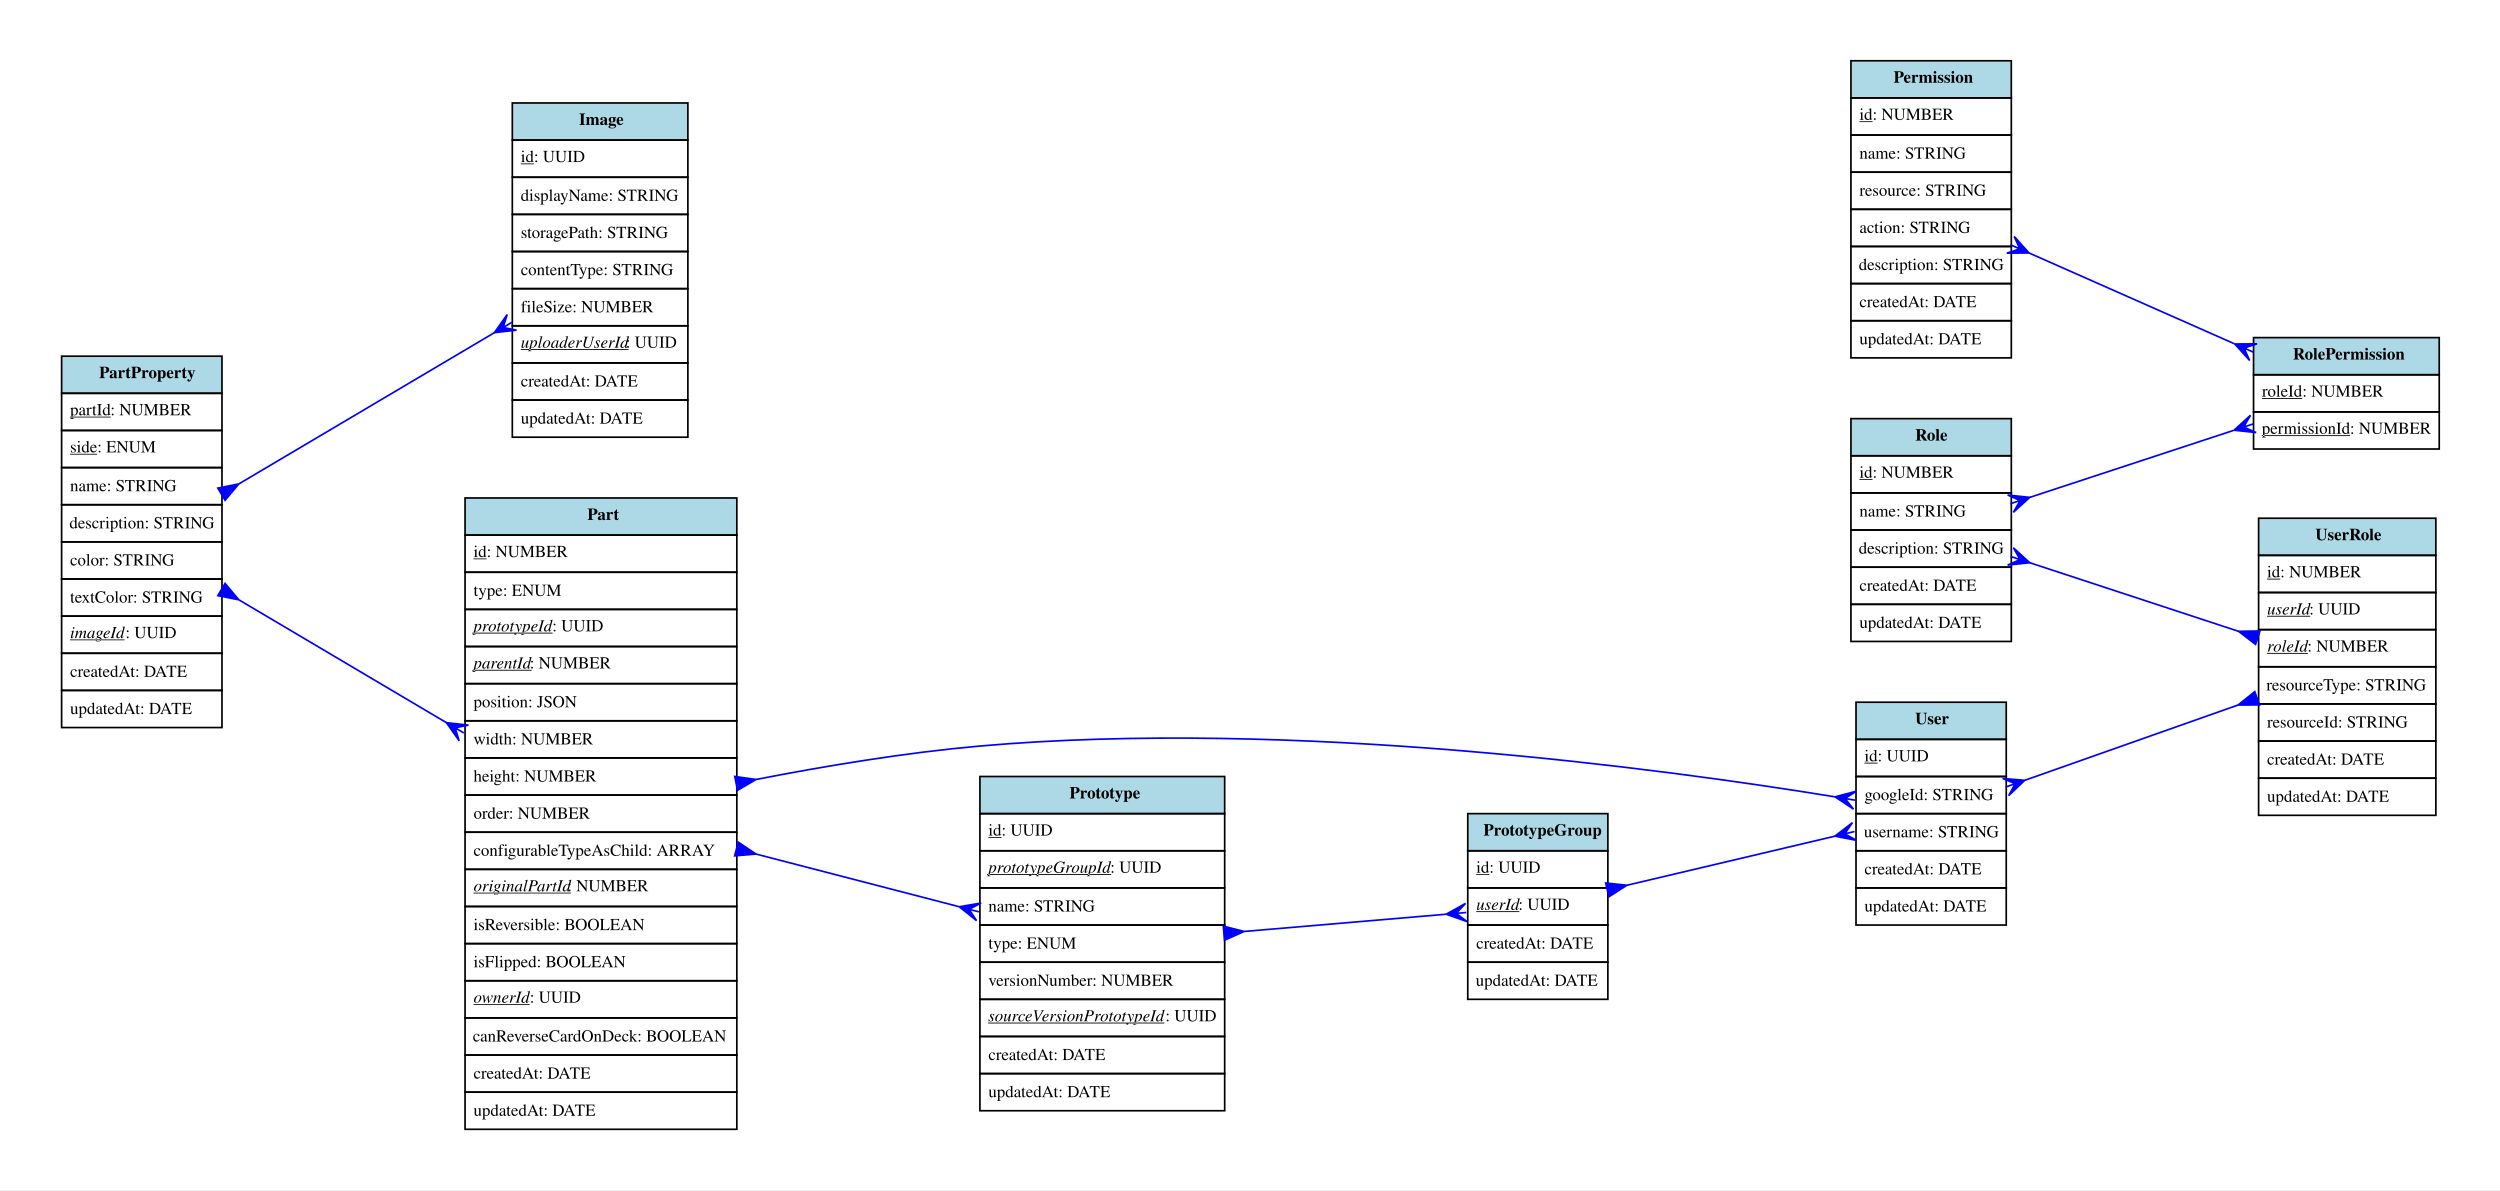
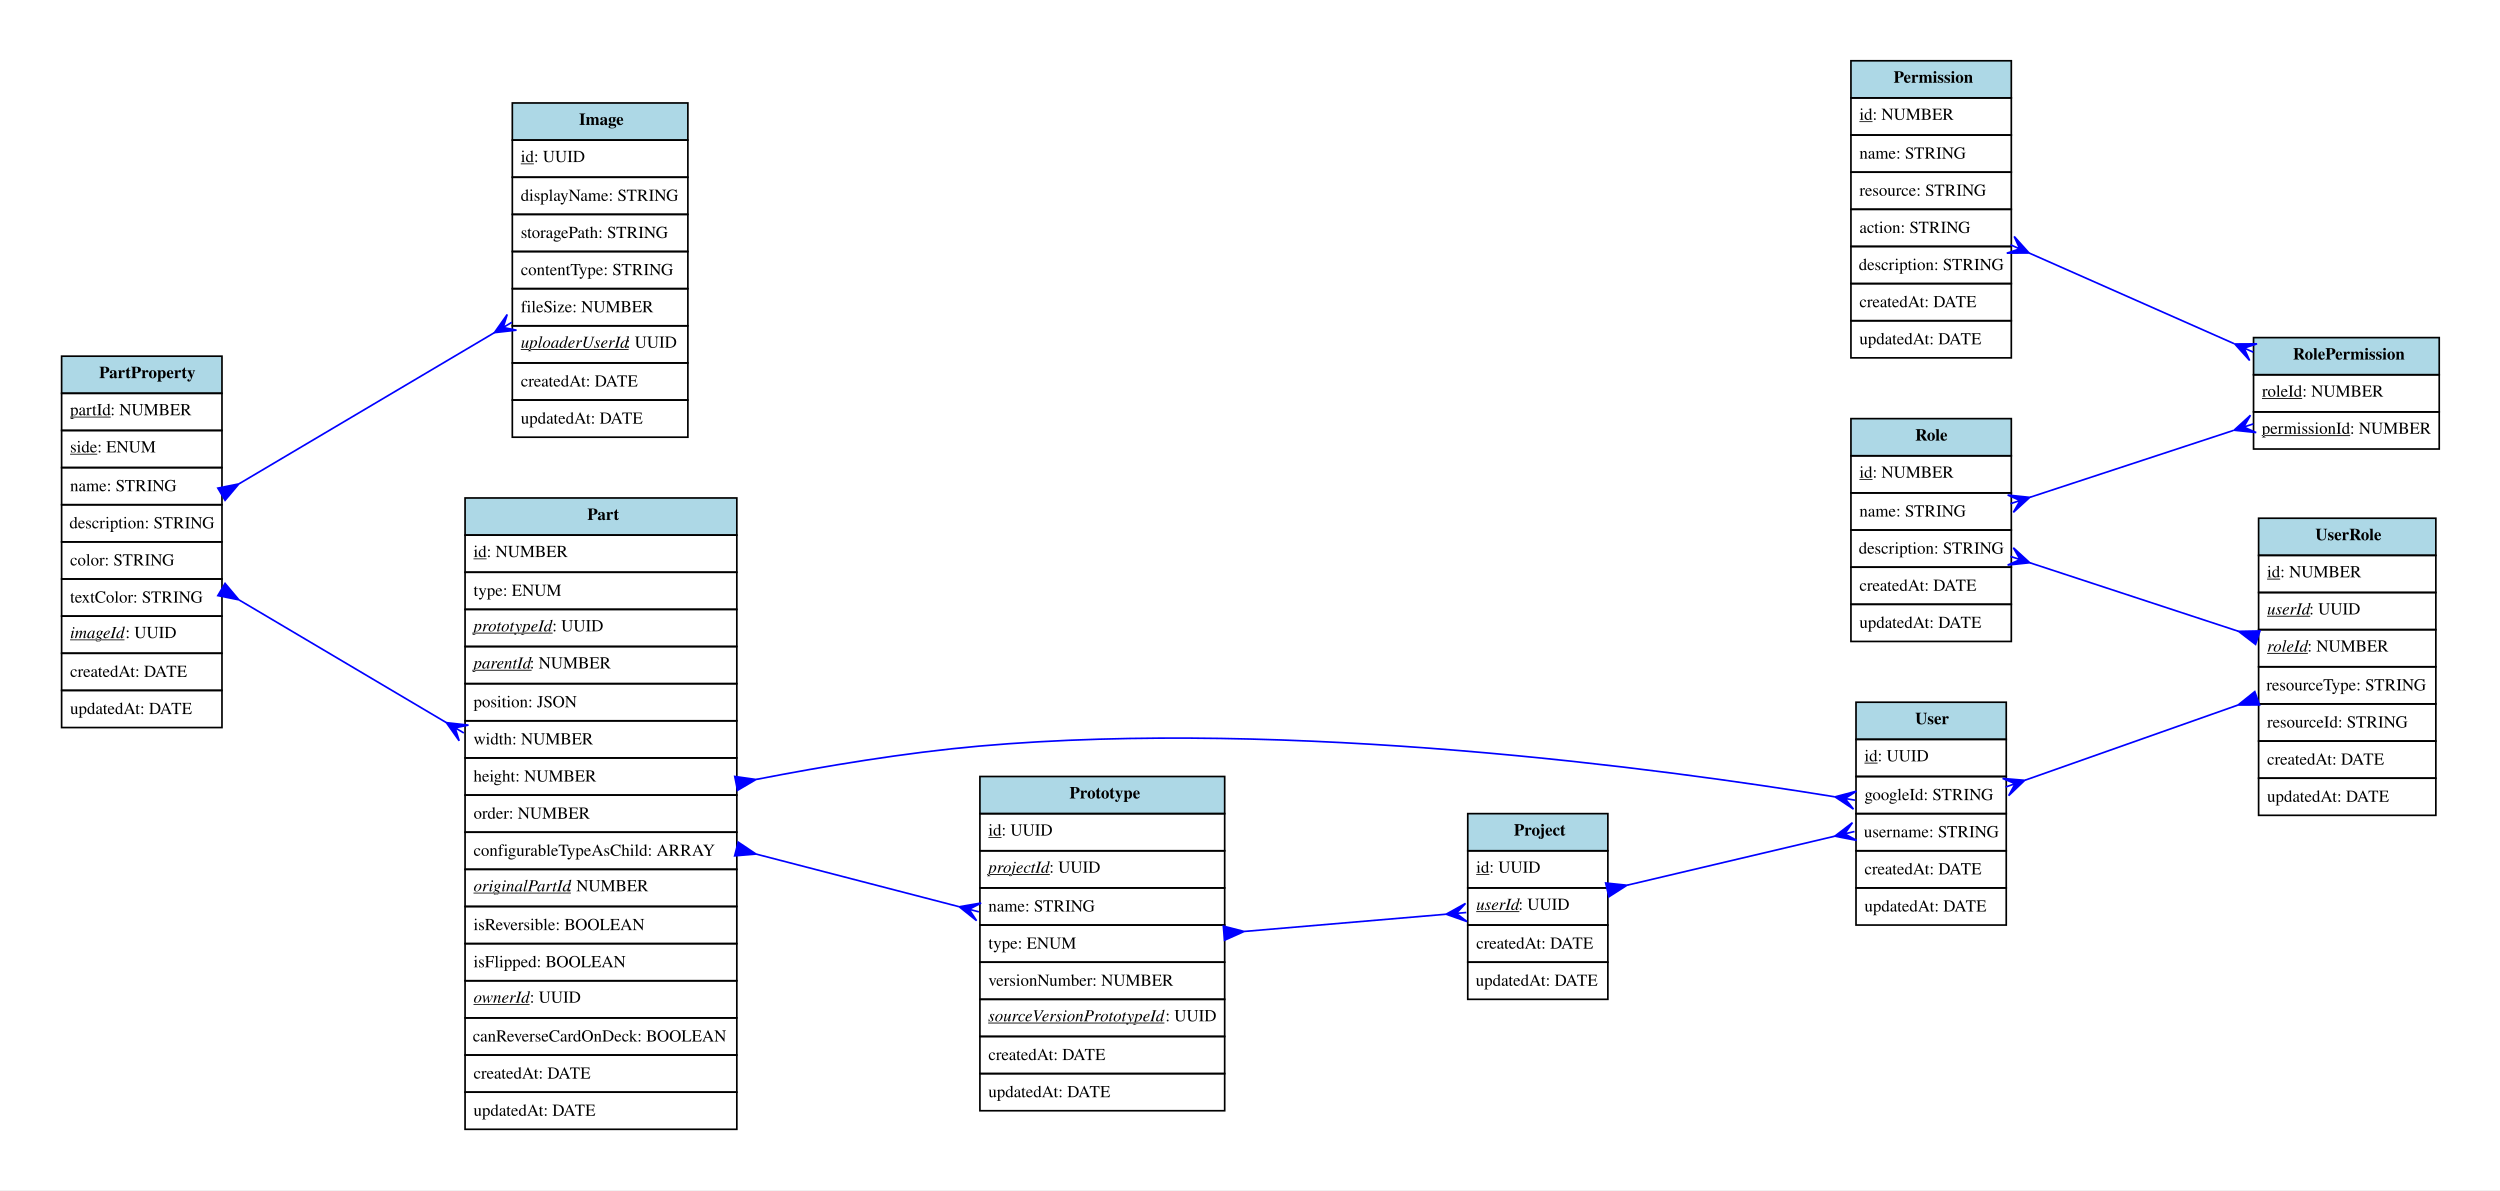
<svg xmlns="http://www.w3.org/2000/svg" width="1481pt" height="705pt" viewBox="0.00 0.00 1481.00 705.00">
  <g id="graph0" class="graph" transform="scale(1 1) rotate(0) translate(36 669)">
    <polygon fill="#ffffff" stroke="transparent" points="-36,36 -36,-669 1445,-669 1445,36 -36,36" />
    <g id="node1" class="node">
      <polygon fill="#add8e6" stroke="transparent" points="1060.5,-399 1060.5,-421 1155.5,-421 1155.5,-399 1060.5,-399" />
      <polygon fill="none" stroke="#000000" points="1060.5,-399 1060.5,-421 1155.5,-421 1155.5,-399 1060.5,-399" />
      <text text-anchor="start" x="1098.556" y="-408" font-family="Times,serif" font-weight="bold" font-size="10.00" fill="#000000">Role</text>
      <polygon fill="none" stroke="#000000" points="1060.5,-377 1060.5,-399 1155.5,-399 1155.5,-377 1060.5,-377" />
      <text text-anchor="start" x="1065.5" y="-386" font-family="Times,serif" text-decoration="underline" font-size="10.00" fill="#000000">id</text>
      <text text-anchor="start" x="1073.279" y="-386" font-family="Times,serif" font-size="10.00" fill="#000000">: NUMBER</text>
      <polygon fill="none" stroke="#000000" points="1060.5,-355 1060.5,-377 1155.5,-377 1155.5,-355 1060.5,-355" />
      <text text-anchor="start" x="1065.5" y="-363" font-family="Times,serif" font-size="10.00" fill="#000000">name: STRING</text>
      <polygon fill="none" stroke="#000000" points="1060.5,-333 1060.5,-355 1155.5,-355 1155.5,-333 1060.5,-333" />
      <text text-anchor="start" x="1065.092" y="-341" font-family="Times,serif" font-size="10.00" fill="#000000">description: STRING</text>
      <polygon fill="none" stroke="#000000" points="1060.5,-311 1060.5,-333 1155.5,-333 1155.5,-311 1060.5,-311" />
      <text text-anchor="start" x="1065.5" y="-319" font-family="Times,serif" font-size="10.00" fill="#000000">createdAt: DATE</text>
      <polygon fill="none" stroke="#000000" points="1060.5,-289 1060.5,-311 1155.5,-311 1155.5,-289 1060.5,-289" />
      <text text-anchor="start" x="1065.5" y="-297" font-family="Times,serif" font-size="10.00" fill="#000000">updatedAt: DATE</text>
    </g>
    <g id="node3" class="node">
      <polygon fill="#add8e6" stroke="transparent" points="1299,-447 1299,-469 1409,-469 1409,-447 1299,-447" />
      <polygon fill="none" stroke="#000000" points="1299,-447 1299,-469 1409,-469 1409,-447 1299,-447" />
      <text text-anchor="start" x="1322.335" y="-456" font-family="Times,serif" font-weight="bold" font-size="10.00" fill="#000000">RolePermission</text>
      <polygon fill="none" stroke="#000000" points="1299,-425 1299,-447 1409,-447 1409,-425 1299,-425" />
      <text text-anchor="start" x="1304" y="-434" font-family="Times,serif" text-decoration="underline" font-size="10.00" fill="#000000">roleId</text>
      <text text-anchor="start" x="1327.876" y="-434" font-family="Times,serif" font-size="10.00" fill="#000000">: NUMBER</text>
      <polygon fill="none" stroke="#000000" points="1299,-403 1299,-425 1409,-425 1409,-403 1299,-403" />
      <text text-anchor="start" x="1303.868" y="-412" font-family="Times,serif" text-decoration="underline" font-size="10.00" fill="#000000">permissionId</text>
      <text text-anchor="start" x="1356.08" y="-412" font-family="Times,serif" font-size="10.00" fill="#000000">: NUMBER</text>
    </g>
    <g id="edge1" class="edge">
      <path fill="none" stroke="#0000ff" d="M1166.534,-374.399C1202.795,-386.314 1249.346,-401.611 1286.988,-413.98" />
      <polygon fill="#0000ff" stroke="#0000ff" points="1166.428,-374.364 1156.714,-365.488 1160.728,-372.491 1155.028,-370.618 1155.028,-370.618 1155.028,-370.618 1160.728,-372.491 1153.342,-375.748 1166.428,-374.364 1166.428,-374.364" />
      <polygon fill="#0000ff" stroke="#0000ff" points="1287.472,-414.139 1297.187,-423.015 1293.172,-416.012 1298.872,-417.885 1298.872,-417.885 1298.872,-417.885 1293.172,-416.012 1300.558,-412.755 1287.472,-414.139 1287.472,-414.139" />
    </g>
    <g id="node5" class="node">
      <polygon fill="#add8e6" stroke="transparent" points="1302,-340 1302,-362 1407,-362 1407,-340 1302,-340" />
      <polygon fill="none" stroke="#000000" points="1302,-340 1302,-362 1407,-362 1407,-340 1302,-340" />
      <text text-anchor="start" x="1335.619" y="-349" font-family="Times,serif" font-weight="bold" font-size="10.00" fill="#000000">UserRole</text>
      <polygon fill="none" stroke="#000000" points="1302,-318 1302,-340 1407,-340 1407,-318 1302,-318" />
      <text text-anchor="start" x="1307" y="-327" font-family="Times,serif" text-decoration="underline" font-size="10.00" fill="#000000">id</text>
      <text text-anchor="start" x="1314.779" y="-327" font-family="Times,serif" font-size="10.00" fill="#000000">: NUMBER</text>
      <polygon fill="none" stroke="#000000" points="1302,-296 1302,-318 1407,-318 1407,-296 1302,-296" />
      <text text-anchor="start" x="1307" y="-305" font-family="Times,serif" font-style="italic" text-decoration="underline" font-size="10.00" fill="#000000">userId</text>
      <text text-anchor="start" x="1331.986" y="-305" font-family="Times,serif" font-size="10.00" fill="#000000">: UUID</text>
      <polygon fill="none" stroke="#000000" points="1302,-274 1302,-296 1407,-296 1407,-274 1302,-274" />
      <text text-anchor="start" x="1307" y="-283" font-family="Times,serif" font-style="italic" text-decoration="underline" font-size="10.00" fill="#000000">roleId</text>
      <text text-anchor="start" x="1330.876" y="-283" font-family="Times,serif" font-size="10.00" fill="#000000">: NUMBER</text>
      <polygon fill="none" stroke="#000000" points="1302,-252 1302,-274 1407,-274 1407,-252 1302,-252" />
      <text text-anchor="start" x="1306.602" y="-260" font-family="Times,serif" font-size="10.00" fill="#000000">resourceType: STRING</text>
      <polygon fill="none" stroke="#000000" points="1302,-230 1302,-252 1407,-252 1407,-230 1302,-230" />
      <text text-anchor="start" x="1307" y="-238" font-family="Times,serif" font-size="10.00" fill="#000000">resourceId: STRING</text>
      <polygon fill="none" stroke="#000000" points="1302,-208 1302,-230 1407,-230 1407,-208 1302,-208" />
      <text text-anchor="start" x="1307" y="-216" font-family="Times,serif" font-size="10.00" fill="#000000">createdAt: DATE</text>
      <polygon fill="none" stroke="#000000" points="1302,-186 1302,-208 1407,-208 1407,-186 1302,-186" />
      <text text-anchor="start" x="1307" y="-194" font-family="Times,serif" font-size="10.00" fill="#000000">updatedAt: DATE</text>
    </g>
    <g id="edge2" class="edge">
      <path fill="none" stroke="#0000ff" d="M1166.512,-335.608C1203.749,-323.372 1251.844,-307.568 1289.998,-295.031" />
      <polygon fill="#0000ff" stroke="#0000ff" points="1166.428,-335.636 1153.342,-334.252 1160.728,-337.509 1155.028,-339.382 1155.028,-339.382 1155.028,-339.382 1160.728,-337.509 1156.714,-344.512 1166.428,-335.636 1166.428,-335.636" />
      <polygon fill="#0000ff" stroke="#0000ff" points="1302.809,-295.243 1290.097,-294.999 1300.186,-287.262 1302.809,-295.243" />
    </g>
    <g id="node2" class="node">
      <polygon fill="#add8e6" stroke="transparent" points="1060.5,-611 1060.5,-633 1155.5,-633 1155.5,-611 1060.5,-611" />
      <polygon fill="none" stroke="#000000" points="1060.5,-611 1060.5,-633 1155.5,-633 1155.5,-611 1060.5,-611" />
      <text text-anchor="start" x="1085.779" y="-620" font-family="Times,serif" font-weight="bold" font-size="10.00" fill="#000000">Permission</text>
      <polygon fill="none" stroke="#000000" points="1060.5,-589 1060.5,-611 1155.5,-611 1155.5,-589 1060.5,-589" />
      <text text-anchor="start" x="1065.5" y="-598" font-family="Times,serif" text-decoration="underline" font-size="10.00" fill="#000000">id</text>
      <text text-anchor="start" x="1073.279" y="-598" font-family="Times,serif" font-size="10.00" fill="#000000">: NUMBER</text>
      <polygon fill="none" stroke="#000000" points="1060.5,-567 1060.5,-589 1155.5,-589 1155.5,-567 1060.5,-567" />
      <text text-anchor="start" x="1065.5" y="-575" font-family="Times,serif" font-size="10.00" fill="#000000">name: STRING</text>
      <polygon fill="none" stroke="#000000" points="1060.5,-545 1060.5,-567 1155.5,-567 1155.5,-545 1060.5,-545" />
      <text text-anchor="start" x="1065.5" y="-553" font-family="Times,serif" font-size="10.00" fill="#000000">resource: STRING</text>
      <polygon fill="none" stroke="#000000" points="1060.5,-523 1060.5,-545 1155.5,-545 1155.5,-523 1060.5,-523" />
      <text text-anchor="start" x="1065.5" y="-531" font-family="Times,serif" font-size="10.00" fill="#000000">action: STRING</text>
      <polygon fill="none" stroke="#000000" points="1060.5,-501 1060.5,-523 1155.5,-523 1155.5,-501 1060.5,-501" />
      <text text-anchor="start" x="1065.092" y="-509" font-family="Times,serif" font-size="10.00" fill="#000000">description: STRING</text>
      <polygon fill="none" stroke="#000000" points="1060.5,-479 1060.5,-501 1155.5,-501 1155.5,-479 1060.5,-479" />
      <text text-anchor="start" x="1065.5" y="-487" font-family="Times,serif" font-size="10.00" fill="#000000">createdAt: DATE</text>
      <polygon fill="none" stroke="#000000" points="1060.5,-457 1060.5,-479 1155.5,-479 1155.5,-457 1060.5,-457" />
      <text text-anchor="start" x="1065.5" y="-465" font-family="Times,serif" font-size="10.00" fill="#000000">updatedAt: DATE</text>
    </g>
    <g id="edge3" class="edge">
      <path fill="none" stroke="#0000ff" d="M1166.017,-519.124C1202.492,-502.995 1249.529,-482.196 1287.426,-465.438" />
      <polygon fill="#0000ff" stroke="#0000ff" points="1166.003,-519.131 1152.844,-519.045 1160.515,-521.557 1155.028,-523.984 1155.028,-523.984 1155.028,-523.984 1160.515,-521.557 1157.212,-528.922 1166.003,-519.131 1166.003,-519.131" />
      <polygon fill="#0000ff" stroke="#0000ff" points="1287.898,-465.23 1301.056,-465.316 1293.385,-462.803 1298.872,-460.377 1298.872,-460.377 1298.872,-460.377 1293.385,-462.803 1296.688,-455.438 1287.898,-465.23 1287.898,-465.23" />
    </g>
    <g id="node4" class="node">
      <polygon fill="#add8e6" stroke="transparent" points="1063.5,-231 1063.5,-253 1152.5,-253 1152.5,-231 1063.5,-231" />
      <polygon fill="none" stroke="#000000" points="1063.5,-231 1063.5,-253 1152.5,-253 1152.5,-231 1063.5,-231" />
      <text text-anchor="start" x="1098.562" y="-240" font-family="Times,serif" font-weight="bold" font-size="10.00" fill="#000000">User</text>
      <polygon fill="none" stroke="#000000" points="1063.5,-209 1063.5,-231 1152.5,-231 1152.5,-209 1063.5,-209" />
      <text text-anchor="start" x="1068.5" y="-218" font-family="Times,serif" text-decoration="underline" font-size="10.00" fill="#000000">id</text>
      <text text-anchor="start" x="1076.279" y="-218" font-family="Times,serif" font-size="10.00" fill="#000000">: UUID</text>
      <polygon fill="none" stroke="#000000" points="1063.5,-187 1063.5,-209 1152.5,-209 1152.5,-187 1063.5,-187" />
      <text text-anchor="start" x="1068.5" y="-195" font-family="Times,serif" font-size="10.00" fill="#000000">googleId: STRING</text>
      <polygon fill="none" stroke="#000000" points="1063.5,-165 1063.5,-187 1152.5,-187 1152.5,-165 1063.5,-165" />
      <text text-anchor="start" x="1068.151" y="-173" font-family="Times,serif" font-size="10.00" fill="#000000">username: STRING</text>
      <polygon fill="none" stroke="#000000" points="1063.5,-143 1063.5,-165 1152.5,-165 1152.5,-143 1063.5,-143" />
      <text text-anchor="start" x="1068.5" y="-151" font-family="Times,serif" font-size="10.00" fill="#000000">createdAt: DATE</text>
      <polygon fill="none" stroke="#000000" points="1063.5,-121 1063.5,-143 1152.5,-143 1152.5,-121 1063.5,-121" />
      <text text-anchor="start" x="1068.5" y="-129" font-family="Times,serif" font-size="10.00" fill="#000000">updatedAt: DATE</text>
    </g>
    <g id="edge4" class="edge">
      <path fill="none" stroke="#0000ff" d="M1163.642,-206.815C1201.13,-220.046 1250.533,-237.482 1289.615,-251.276" />
      <polygon fill="#0000ff" stroke="#0000ff" points="1163.455,-206.749 1153.937,-197.663 1157.797,-204.752 1152.139,-202.755 1152.139,-202.755 1152.139,-202.755 1157.797,-204.752 1150.342,-207.847 1163.455,-206.749 1163.455,-206.749" />
      <polygon fill="#0000ff" stroke="#0000ff" points="1299.729,-259.299 1289.811,-251.345 1302.524,-251.378 1299.729,-259.299" />
    </g>
    <g id="node6" class="node">
      <polygon fill="#add8e6" stroke="transparent" points="267.5,-586 267.5,-608 371.5,-608 371.5,-586 267.5,-586" />
      <polygon fill="none" stroke="#000000" points="267.5,-586 267.5,-608 371.5,-608 371.5,-586 267.5,-586" />
      <text text-anchor="start" x="307.007" y="-595" font-family="Times,serif" font-weight="bold" font-size="10.00" fill="#000000">Image</text>
      <polygon fill="none" stroke="#000000" points="267.5,-564 267.5,-586 371.5,-586 371.5,-564 267.5,-564" />
      <text text-anchor="start" x="272.5" y="-573" font-family="Times,serif" text-decoration="underline" font-size="10.00" fill="#000000">id</text>
      <text text-anchor="start" x="280.279" y="-573" font-family="Times,serif" font-size="10.00" fill="#000000">: UUID</text>
      <polygon fill="none" stroke="#000000" points="267.5,-542 267.5,-564 371.5,-564 371.5,-542 267.5,-542" />
      <text text-anchor="start" x="272.428" y="-550" font-family="Times,serif" font-size="10.00" fill="#000000">displayName: STRING</text>
      <polygon fill="none" stroke="#000000" points="267.5,-520 267.5,-542 371.5,-542 371.5,-520 267.5,-520" />
      <text text-anchor="start" x="272.5" y="-528" font-family="Times,serif" font-size="10.00" fill="#000000">storagePath: STRING</text>
      <polygon fill="none" stroke="#000000" points="267.5,-498 267.5,-520 371.5,-520 371.5,-498 267.5,-498" />
      <text text-anchor="start" x="272.5" y="-506" font-family="Times,serif" font-size="10.00" fill="#000000">contentType: STRING</text>
      <polygon fill="none" stroke="#000000" points="267.5,-476 267.5,-498 371.5,-498 371.5,-476 267.5,-476" />
      <text text-anchor="start" x="272.5" y="-484" font-family="Times,serif" font-size="10.00" fill="#000000">fileSize: NUMBER</text>
      <polygon fill="none" stroke="#000000" points="267.5,-454 267.5,-476 371.5,-476 371.5,-454 267.5,-454" />
      <text text-anchor="start" x="272.5" y="-463" font-family="Times,serif" font-style="italic" text-decoration="underline" font-size="10.00" fill="#000000">uploaderUserId</text>
      <text text-anchor="start" x="334.691" y="-463" font-family="Times,serif" font-size="10.00" fill="#000000">: UUID</text>
      <polygon fill="none" stroke="#000000" points="267.5,-432 267.5,-454 371.5,-454 371.5,-432 267.5,-432" />
      <text text-anchor="start" x="272.5" y="-440" font-family="Times,serif" font-size="10.00" fill="#000000">createdAt: DATE</text>
      <polygon fill="none" stroke="#000000" points="267.5,-410 267.5,-432 371.5,-432 371.5,-410 267.5,-410" />
      <text text-anchor="start" x="272.5" y="-418" font-family="Times,serif" font-size="10.00" fill="#000000">updatedAt: DATE</text>
    </g>
    <g id="node7" class="node">
      <polygon fill="#add8e6" stroke="transparent" points="833.5,-165 833.5,-187 916.5,-187 916.5,-165 833.5,-165" />
      <polygon fill="none" stroke="#000000" points="833.5,-165 833.5,-187 916.5,-187 916.5,-165 833.5,-165" />
-       <text text-anchor="start" x="842.784" y="-174" font-family="Times,serif" font-weight="bold" font-size="10.00" fill="#000000">PrototypeGroup</text>
+       <text text-anchor="start" x="860.838" y="-174" font-family="Times,serif" font-weight="bold" font-size="10.00" fill="#000000">Project</text>
      <polygon fill="none" stroke="#000000" points="833.5,-143 833.5,-165 916.5,-165 916.5,-143 833.5,-143" />
      <text text-anchor="start" x="838.5" y="-152" font-family="Times,serif" text-decoration="underline" font-size="10.00" fill="#000000">id</text>
      <text text-anchor="start" x="846.279" y="-152" font-family="Times,serif" font-size="10.00" fill="#000000">: UUID</text>
      <polygon fill="none" stroke="#000000" points="833.5,-121 833.5,-143 916.5,-143 916.5,-121 833.5,-121" />
      <text text-anchor="start" x="838.5" y="-130" font-family="Times,serif" font-style="italic" text-decoration="underline" font-size="10.00" fill="#000000">userId</text>
      <text text-anchor="start" x="863.486" y="-130" font-family="Times,serif" font-size="10.00" fill="#000000">: UUID</text>
      <polygon fill="none" stroke="#000000" points="833.5,-99 833.5,-121 916.5,-121 916.5,-99 833.5,-99" />
      <text text-anchor="start" x="838.5" y="-107" font-family="Times,serif" font-size="10.00" fill="#000000">createdAt: DATE</text>
      <polygon fill="none" stroke="#000000" points="833.5,-77 833.5,-99 916.5,-99 916.5,-77 833.5,-77" />
      <text text-anchor="start" x="838.205" y="-85" font-family="Times,serif" font-size="10.00" fill="#000000">updatedAt: DATE</text>
    </g>
    <g id="edge5" class="edge">
      <path fill="none" stroke="#0000ff" d="M928.026,-144.635C964.788,-153.313 1013.51,-164.814 1050.913,-173.643" />
      <polygon fill="#0000ff" stroke="#0000ff" points="917.121,-137.745 927.835,-144.59 915.191,-145.921 917.121,-137.745" />
      <polygon fill="#0000ff" stroke="#0000ff" points="1050.95,-173.651 1061.389,-181.664 1056.79,-175.03 1062.629,-176.408 1062.629,-176.408 1062.629,-176.408 1056.79,-175.03 1063.87,-171.153 1050.95,-173.651 1050.95,-173.651" />
    </g>
    <g id="node8" class="node">
      <polygon fill="#add8e6" stroke="transparent" points="544.5,-187 544.5,-209 689.5,-209 689.5,-187 544.5,-187" />
      <polygon fill="none" stroke="#000000" points="544.5,-187 544.5,-209 689.5,-209 689.5,-187 544.5,-187" />
      <text text-anchor="start" x="597.558" y="-196" font-family="Times,serif" font-weight="bold" font-size="10.00" fill="#000000">Prototype</text>
      <polygon fill="none" stroke="#000000" points="544.5,-165 544.5,-187 689.5,-187 689.5,-165 544.5,-165" />
      <text text-anchor="start" x="549.5" y="-174" font-family="Times,serif" text-decoration="underline" font-size="10.00" fill="#000000">id</text>
      <text text-anchor="start" x="557.279" y="-174" font-family="Times,serif" font-size="10.00" fill="#000000">: UUID</text>
      <polygon fill="none" stroke="#000000" points="544.5,-143 544.5,-165 689.5,-165 689.5,-143 544.5,-143" />
-       <text text-anchor="start" x="549.5" y="-152" font-family="Times,serif" font-style="italic" text-decoration="underline" font-size="10.00" fill="#000000">prototypeGroupId</text>
-       <text text-anchor="start" x="621.703" y="-152" font-family="Times,serif" font-size="10.00" fill="#000000">: UUID</text>
+       <text text-anchor="start" x="549.5" y="-152" font-family="Times,serif" font-style="italic" text-decoration="underline" font-size="10.00" fill="#000000">projectId</text>
+       <text text-anchor="start" x="585.594" y="-152" font-family="Times,serif" font-size="10.00" fill="#000000">: UUID</text>
      <polygon fill="none" stroke="#000000" points="544.5,-121 544.5,-143 689.5,-143 689.5,-121 544.5,-121" />
      <text text-anchor="start" x="549.5" y="-129" font-family="Times,serif" font-size="10.00" fill="#000000">name: STRING</text>
      <polygon fill="none" stroke="#000000" points="544.5,-99 544.5,-121 689.5,-121 689.5,-99 544.5,-99" />
      <text text-anchor="start" x="549.5" y="-107" font-family="Times,serif" font-size="10.00" fill="#000000">type: ENUM</text>
      <polygon fill="none" stroke="#000000" points="544.5,-77 544.5,-99 689.5,-99 689.5,-77 544.5,-77" />
      <text text-anchor="start" x="549.5" y="-85" font-family="Times,serif" font-size="10.00" fill="#000000">versionNumber: NUMBER</text>
      <polygon fill="none" stroke="#000000" points="544.5,-55 544.5,-77 689.5,-77 689.5,-55 544.5,-55" />
      <text text-anchor="start" x="549.385" y="-64" font-family="Times,serif" font-style="italic" text-decoration="underline" font-size="10.00" fill="#000000">sourceVersionPrototypeId</text>
      <text text-anchor="start" x="654.35" y="-64" font-family="Times,serif" font-size="10.00" fill="#000000">: UUID</text>
      <polygon fill="none" stroke="#000000" points="544.5,-33 544.5,-55 689.5,-55 689.5,-33 544.5,-33" />
      <text text-anchor="start" x="549.5" y="-41" font-family="Times,serif" font-size="10.00" fill="#000000">createdAt: DATE</text>
      <polygon fill="none" stroke="#000000" points="544.5,-11 544.5,-33 689.5,-33 689.5,-11 544.5,-11" />
      <text text-anchor="start" x="549.5" y="-19" font-family="Times,serif" font-size="10.00" fill="#000000">updatedAt: DATE</text>
    </g>
    <g id="edge6" class="edge">
      <path fill="none" stroke="#0000ff" d="M701.252,-117.227C740.491,-120.573 785.943,-124.449 820.446,-127.391" />
      <polygon fill="#0000ff" stroke="#0000ff" points="689.411,-112.002 701.011,-117.206 688.697,-120.372 689.411,-112.002" />
      <polygon fill="#0000ff" stroke="#0000ff" points="820.673,-127.41 832.171,-133.81 826.652,-127.92 832.63,-128.43 832.63,-128.43 832.63,-128.43 826.652,-127.92 833.089,-123.049 820.673,-127.41 820.673,-127.41" />
    </g>
    <g id="node9" class="node">
      <polygon fill="#add8e6" stroke="transparent" points="239.5,-352 239.5,-374 400.5,-374 400.5,-352 239.5,-352" />
      <polygon fill="none" stroke="#000000" points="239.5,-352 239.5,-374 400.5,-374 400.5,-352 239.5,-352" />
      <text text-anchor="start" x="311.947" y="-361" font-family="Times,serif" font-weight="bold" font-size="10.00" fill="#000000">Part</text>
      <polygon fill="none" stroke="#000000" points="239.5,-330 239.5,-352 400.5,-352 400.5,-330 239.5,-330" />
      <text text-anchor="start" x="244.5" y="-339" font-family="Times,serif" text-decoration="underline" font-size="10.00" fill="#000000">id</text>
      <text text-anchor="start" x="252.279" y="-339" font-family="Times,serif" font-size="10.00" fill="#000000">: NUMBER</text>
      <polygon fill="none" stroke="#000000" points="239.5,-308 239.5,-330 400.5,-330 400.5,-308 239.5,-308" />
      <text text-anchor="start" x="244.5" y="-316" font-family="Times,serif" font-size="10.00" fill="#000000">type: ENUM</text>
      <polygon fill="none" stroke="#000000" points="239.5,-286 239.5,-308 400.5,-308 400.5,-286 239.5,-286" />
      <text text-anchor="start" x="244.5" y="-295" font-family="Times,serif" font-style="italic" text-decoration="underline" font-size="10.00" fill="#000000">prototypeId</text>
      <text text-anchor="start" x="291.155" y="-295" font-family="Times,serif" font-size="10.00" fill="#000000">: UUID</text>
      <polygon fill="none" stroke="#000000" points="239.5,-264 239.5,-286 400.5,-286 400.5,-264 239.5,-264" />
      <text text-anchor="start" x="244.5" y="-273" font-family="Times,serif" font-style="italic" text-decoration="underline" font-size="10.00" fill="#000000">parentId</text>
      <text text-anchor="start" x="277.815" y="-273" font-family="Times,serif" font-size="10.00" fill="#000000">: NUMBER</text>
      <polygon fill="none" stroke="#000000" points="239.5,-242 239.5,-264 400.5,-264 400.5,-242 239.5,-242" />
      <text text-anchor="start" x="244.5" y="-250" font-family="Times,serif" font-size="10.00" fill="#000000">position: JSON</text>
      <polygon fill="none" stroke="#000000" points="239.5,-220 239.5,-242 400.5,-242 400.5,-220 239.5,-220" />
      <text text-anchor="start" x="244.5" y="-228" font-family="Times,serif" font-size="10.00" fill="#000000">width: NUMBER</text>
      <polygon fill="none" stroke="#000000" points="239.5,-198 239.5,-220 400.5,-220 400.5,-198 239.5,-198" />
      <text text-anchor="start" x="244.5" y="-206" font-family="Times,serif" font-size="10.00" fill="#000000">height: NUMBER</text>
      <polygon fill="none" stroke="#000000" points="239.5,-176 239.5,-198 400.5,-198 400.5,-176 239.5,-176" />
      <text text-anchor="start" x="244.5" y="-184" font-family="Times,serif" font-size="10.00" fill="#000000">order: NUMBER</text>
      <polygon fill="none" stroke="#000000" points="239.5,-154 239.5,-176 400.5,-176 400.5,-154 239.5,-154" />
      <text text-anchor="start" x="244.5" y="-162" font-family="Times,serif" font-size="10.00" fill="#000000">configurableTypeAsChild: ARRAY</text>
      <polygon fill="none" stroke="#000000" points="239.5,-132 239.5,-154 400.5,-154 400.5,-132 239.5,-132" />
      <text text-anchor="start" x="244.5" y="-141" font-family="Times,serif" font-style="italic" text-decoration="underline" font-size="10.00" fill="#000000">originalPartId</text>
      <text text-anchor="start" x="300.04" y="-141" font-family="Times,serif" font-size="10.00" fill="#000000">: NUMBER</text>
      <polygon fill="none" stroke="#000000" points="239.5,-110 239.5,-132 400.5,-132 400.5,-110 239.5,-110" />
      <text text-anchor="start" x="244.5" y="-118" font-family="Times,serif" font-size="10.00" fill="#000000">isReversible: BOOLEAN</text>
      <polygon fill="none" stroke="#000000" points="239.5,-88 239.5,-110 400.5,-110 400.5,-88 239.5,-88" />
      <text text-anchor="start" x="244.5" y="-96" font-family="Times,serif" font-size="10.00" fill="#000000">isFlipped: BOOLEAN</text>
      <polygon fill="none" stroke="#000000" points="239.5,-66 239.5,-88 400.5,-88 400.5,-66 239.5,-66" />
      <text text-anchor="start" x="244.5" y="-75" font-family="Times,serif" font-style="italic" text-decoration="underline" font-size="10.00" fill="#000000">ownerId</text>
      <text text-anchor="start" x="277.816" y="-75" font-family="Times,serif" font-size="10.00" fill="#000000">: UUID</text>
      <polygon fill="none" stroke="#000000" points="239.5,-44 239.5,-66 400.5,-66 400.5,-44 239.5,-44" />
      <text text-anchor="start" x="244.061" y="-52" font-family="Times,serif" font-size="10.00" fill="#000000">canReverseCardOnDeck: BOOLEAN</text>
      <polygon fill="none" stroke="#000000" points="239.5,-22 239.5,-44 400.5,-44 400.5,-22 239.5,-22" />
      <text text-anchor="start" x="244.5" y="-30" font-family="Times,serif" font-size="10.00" fill="#000000">createdAt: DATE</text>
      <polygon fill="none" stroke="#000000" points="239.5,0 239.5,-22 400.5,-22 400.5,0 239.5,0" />
      <text text-anchor="start" x="244.5" y="-8" font-family="Times,serif" font-size="10.00" fill="#000000">updatedAt: DATE</text>
    </g>
    <g id="edge8" class="edge">
      <path fill="none" stroke="#0000ff" d="M412.068,-207.279C452.378,-215.126 500.305,-223.138 544,-227 729.222,-243.372 949.164,-213.555 1050.808,-196.983" />
      <polygon fill="#0000ff" stroke="#0000ff" points="400.906,-200.79 411.863,-207.239 399.276,-209.03 400.906,-200.79" />
      <polygon fill="#0000ff" stroke="#0000ff" points="1051.059,-196.942 1063.78,-200.311 1056.979,-195.963 1062.898,-194.983 1062.898,-194.983 1062.898,-194.983 1056.979,-195.963 1062.017,-189.656 1051.059,-196.942 1051.059,-196.942" />
    </g>
    <g id="edge7" class="edge">
      <path fill="none" stroke="#0000ff" d="M412.041,-163.008C450.369,-153.071 494.522,-141.624 531.967,-131.916" />
      <polygon fill="#0000ff" stroke="#0000ff" points="399.21,-161.995 411.88,-163.049 401.318,-170.127 399.21,-161.995" />
      <polygon fill="#0000ff" stroke="#0000ff" points="532.257,-131.841 545.228,-134.056 538.065,-130.335 543.873,-128.829 543.873,-128.829 543.873,-128.829 538.065,-130.335 542.518,-123.602 532.257,-131.841 532.257,-131.841" />
    </g>
    <g id="node10" class="node">
      <polygon fill="#add8e6" stroke="transparent" points=".5,-436 .5,-458 95.5,-458 95.5,-436 .5,-436" />
      <polygon fill="none" stroke="#000000" points=".5,-436 .5,-458 95.5,-458 95.5,-436 .5,-436" />
      <text text-anchor="start" x="22.73" y="-445" font-family="Times,serif" font-weight="bold" font-size="10.00" fill="#000000">PartProperty</text>
      <polygon fill="none" stroke="#000000" points=".5,-414 .5,-436 95.5,-436 95.5,-414 .5,-414" />
      <text text-anchor="start" x="5.5" y="-423" font-family="Times,serif" text-decoration="underline" font-size="10.00" fill="#000000">partId</text>
      <text text-anchor="start" x="29.376" y="-423" font-family="Times,serif" font-size="10.00" fill="#000000">: NUMBER</text>
      <polygon fill="none" stroke="#000000" points=".5,-392 .5,-414 95.5,-414 95.5,-392 .5,-392" />
      <text text-anchor="start" x="5.5" y="-401" font-family="Times,serif" text-decoration="underline" font-size="10.00" fill="#000000">side</text>
      <text text-anchor="start" x="21.607" y="-401" font-family="Times,serif" font-size="10.00" fill="#000000">: ENUM</text>
      <polygon fill="none" stroke="#000000" points=".5,-370 .5,-392 95.5,-392 95.5,-370 .5,-370" />
      <text text-anchor="start" x="5.5" y="-378" font-family="Times,serif" font-size="10.00" fill="#000000">name: STRING</text>
      <polygon fill="none" stroke="#000000" points=".5,-348 .5,-370 95.5,-370 95.5,-348 .5,-348" />
      <text text-anchor="start" x="5.092" y="-356" font-family="Times,serif" font-size="10.00" fill="#000000">description: STRING</text>
      <polygon fill="none" stroke="#000000" points=".5,-326 .5,-348 95.5,-348 95.5,-326 .5,-326" />
      <text text-anchor="start" x="5.5" y="-334" font-family="Times,serif" font-size="10.00" fill="#000000">color: STRING</text>
      <polygon fill="none" stroke="#000000" points=".5,-304 .5,-326 95.5,-326 95.5,-304 .5,-304" />
      <text text-anchor="start" x="5.5" y="-312" font-family="Times,serif" font-size="10.00" fill="#000000">textColor: STRING</text>
      <polygon fill="none" stroke="#000000" points=".5,-282 .5,-304 95.5,-304 95.5,-282 .5,-282" />
      <text text-anchor="start" x="5.5" y="-291" font-family="Times,serif" font-style="italic" text-decoration="underline" font-size="10.00" fill="#000000">imageId</text>
      <text text-anchor="start" x="38.265" y="-291" font-family="Times,serif" font-size="10.00" fill="#000000">: UUID</text>
      <polygon fill="none" stroke="#000000" points=".5,-260 .5,-282 95.5,-282 95.5,-260 .5,-260" />
      <text text-anchor="start" x="5.5" y="-268" font-family="Times,serif" font-size="10.00" fill="#000000">createdAt: DATE</text>
      <polygon fill="none" stroke="#000000" points=".5,-238 .5,-260 95.5,-260 95.5,-238 .5,-238" />
      <text text-anchor="start" x="5.5" y="-246" font-family="Times,serif" font-size="10.00" fill="#000000">updatedAt: DATE</text>
    </g>
    <g id="edge10" class="edge">
      <path fill="none" stroke="#0000ff" d="M105.714,-382.458C150.18,-408.778 211.36,-444.99 256.882,-471.935" />
      <polygon fill="#0000ff" stroke="#0000ff" points="97.329,-372.614 105.517,-382.341 93.051,-379.843 97.329,-372.614" />
      <polygon fill="#0000ff" stroke="#0000ff" points="256.893,-471.942 264.469,-482.701 262.056,-474.998 267.219,-478.054 267.219,-478.054 267.219,-478.054 262.056,-474.998 269.97,-473.407 256.893,-471.942 256.893,-471.942" />
    </g>
    <g id="edge9" class="edge">
      <path fill="none" stroke="#0000ff" d="M105.775,-313.506C141.456,-292.387 187.881,-264.907 228.343,-240.957" />
      <polygon fill="#0000ff" stroke="#0000ff" points="93.051,-316.157 105.517,-313.659 97.329,-323.386 93.051,-316.157" />
      <polygon fill="#0000ff" stroke="#0000ff" points="228.436,-240.902 241.513,-239.436 233.599,-237.846 238.762,-234.79 238.762,-234.79 238.762,-234.79 233.599,-237.846 236.012,-230.143 228.436,-240.902 228.436,-240.902" />
    </g>
  </g>
</svg>
